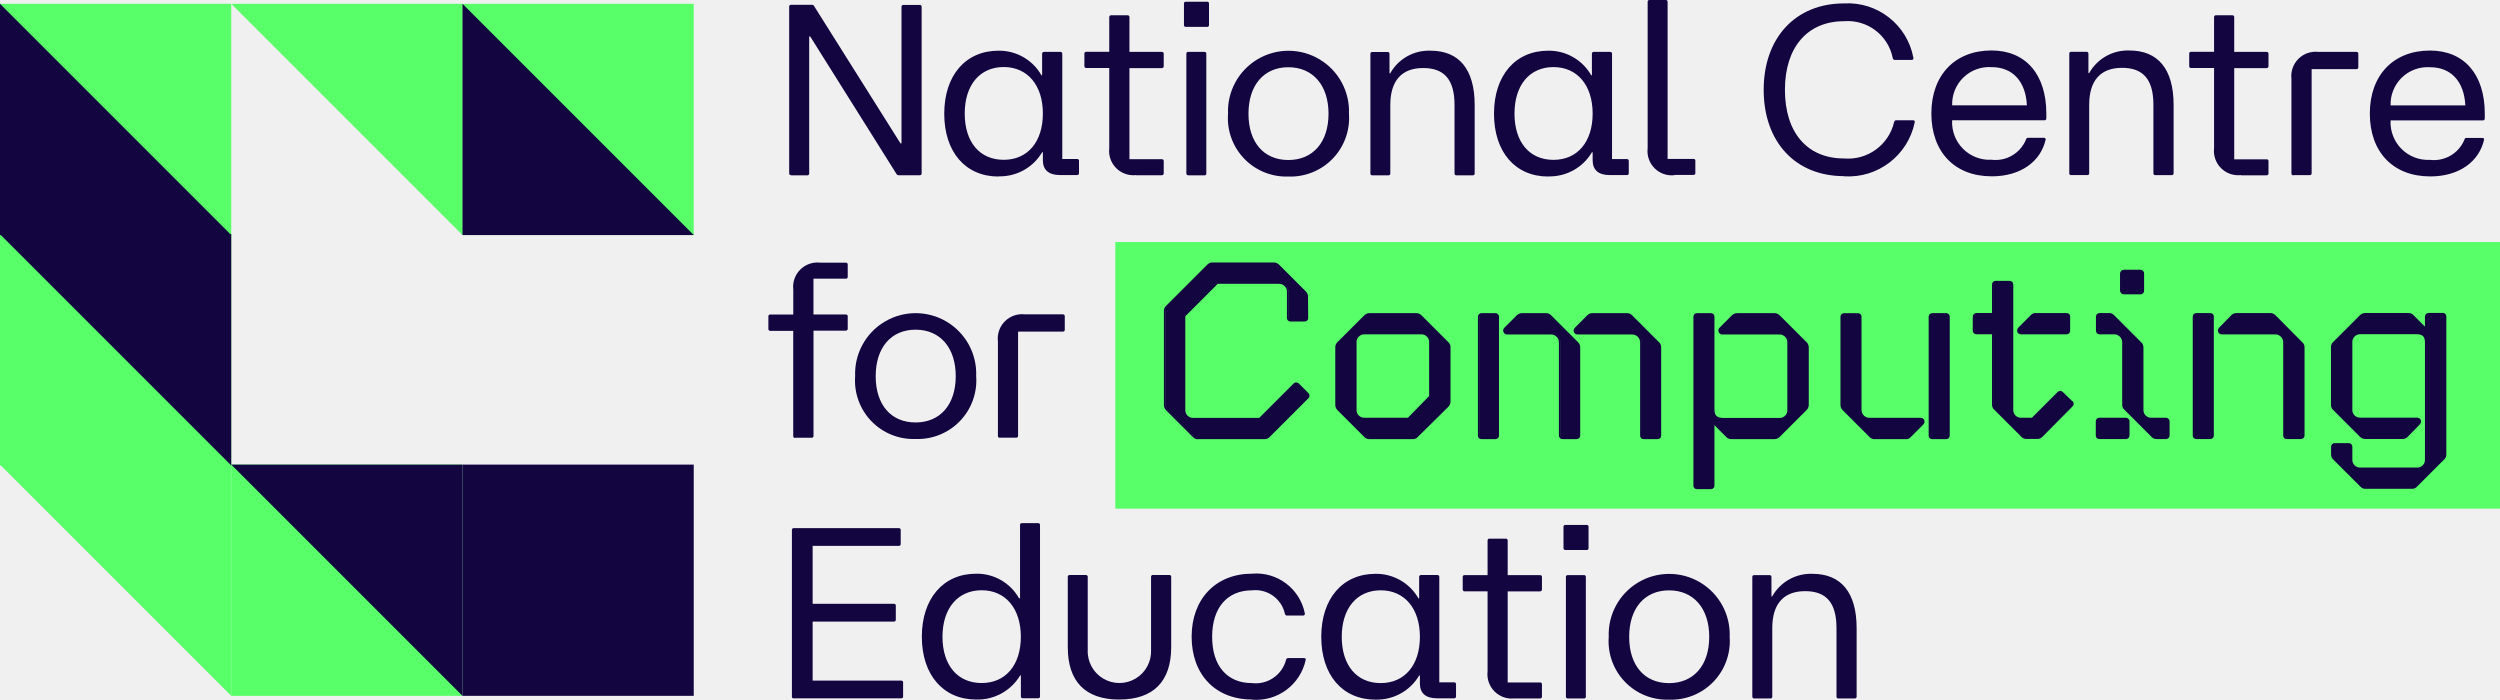
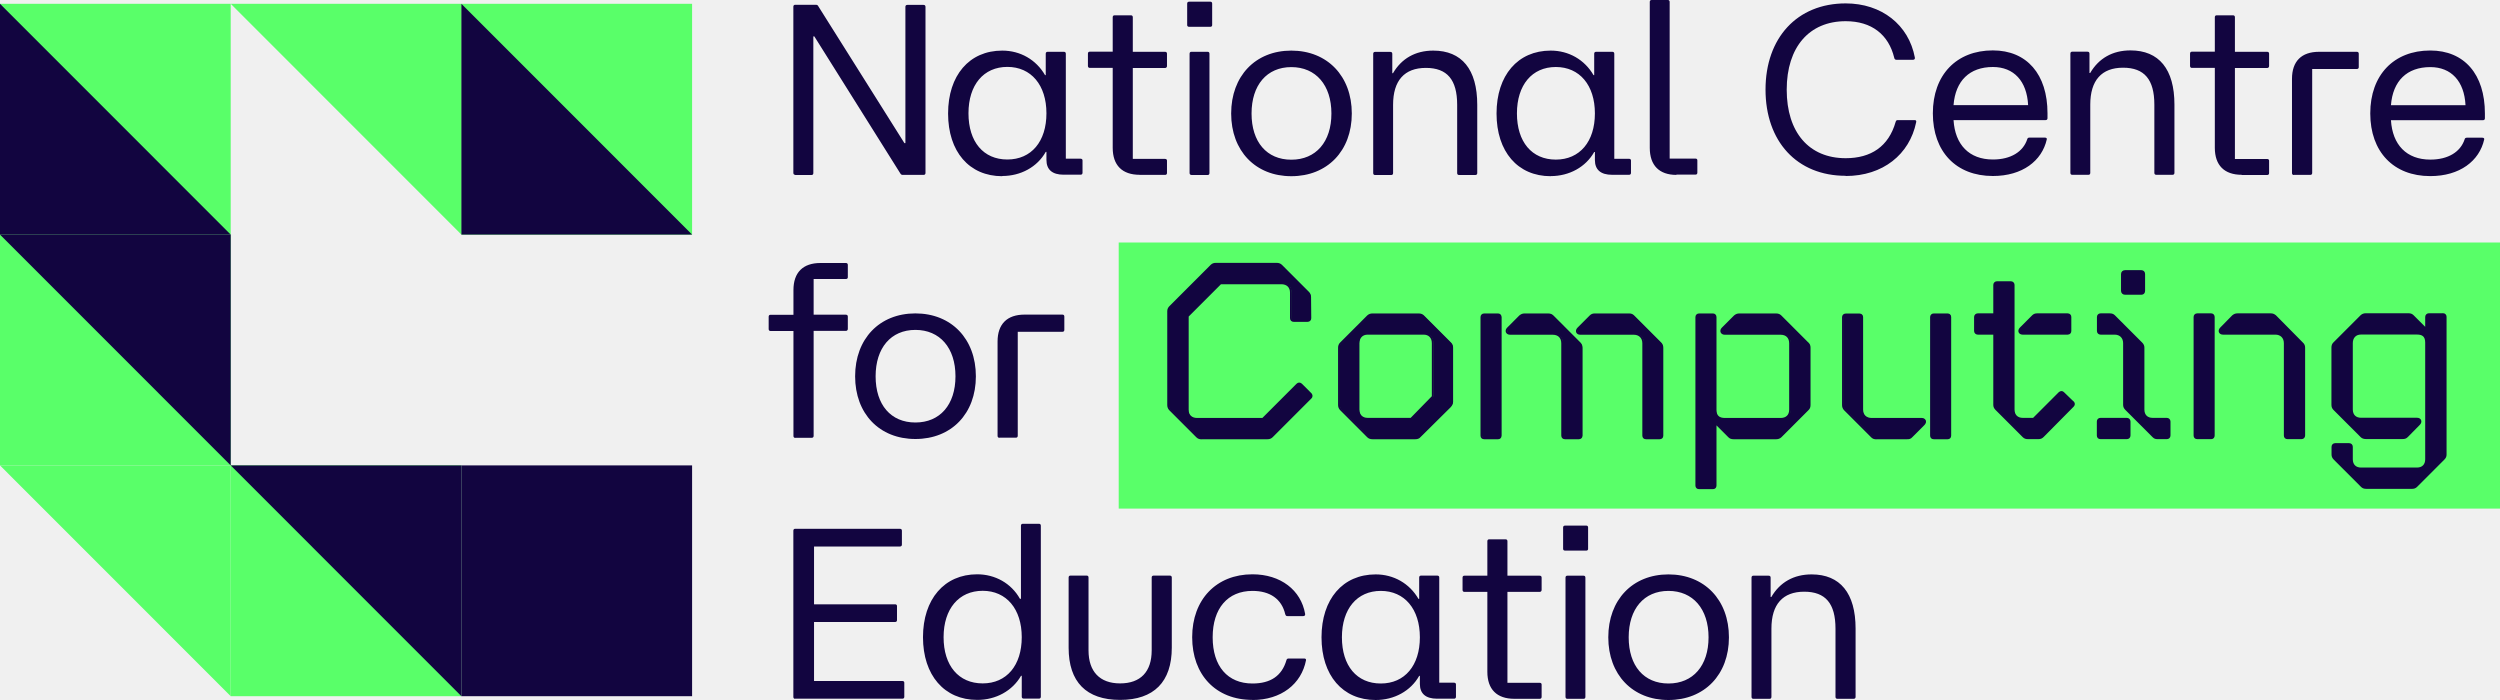
- <svg xmlns="http://www.w3.org/2000/svg" id="ARTWORK" width="203.669" height="57" viewBox="0 0 203.669 57">
-   <g id="Group_19" data-name="Group 19">
-     <rect id="Rectangle_14" data-name="Rectangle 14" width="112.807" height="21.721" transform="translate(90.862 19.717)" fill="#59ff69" />
-     <path id="Path_151" data-name="Path 151" d="M95.756,40.56h1.331a.142.142,0,0,0,.155-.155V31.916h3.649a.142.142,0,0,0,.155-.155V30.667a.142.142,0,0,0-.155-.155H97.8a1.982,1.982,0,0,0-2.2,2.2v7.7a.142.142,0,0,0,.155.155m-10.113-5.02c0-2.318,1.249-3.787,3.249-3.787s3.273,1.469,3.273,3.787-1.265,3.771-3.273,3.771-3.249-1.445-3.249-3.771m3.249,5.118a4.775,4.775,0,0,0,4.938-5.118,4.934,4.934,0,1,0-9.86,0,4.762,4.762,0,0,0,4.922,5.118m-9.8-.1h1.33a.142.142,0,0,0,.155-.155V31.842H83.21a.155.155,0,0,0,.155-.155V30.675a.142.142,0,0,0-.155-.155H80.573V27.606H83.21a.138.138,0,0,0,.155-.139V26.455a.142.142,0,0,0-.155-.155H81.128a1.982,1.982,0,0,0-2.2,2.2v2.024H77.039a.138.138,0,0,0-.139.155V31.7a.147.147,0,0,0,.139.155h1.886v8.571a.142.142,0,0,0,.155.155" transform="translate(-14.302 -4.902)" fill="#120540" />
-     <path id="Path_152" data-name="Path 152" d="M209.833,8.587a3.017,3.017,0,0,1,3.216-3.11c1.706,0,2.775,1.151,2.873,3.11Zm3.216,5.787c2.4,0,4.008-1.233,4.4-3,.016-.082-.041-.139-.155-.139h-1.265a.163.163,0,0,0-.18.139,2.68,2.68,0,0,1-2.8,1.649,3.054,3.054,0,0,1-3.216-3.216h7.518a.142.142,0,0,0,.155-.155v-.4c0-3.192-1.681-5.134-4.465-5.134-2.971,0-4.9,2-4.9,5.134s1.9,5.118,4.9,5.118m-11.126-.1h1.33a.142.142,0,0,0,.155-.155V5.632h3.649a.142.142,0,0,0,.155-.155V4.383a.142.142,0,0,0-.155-.155h-3.094a1.982,1.982,0,0,0-2.2,2.2v7.7a.142.142,0,0,0,.155.155m-4.261,0h2.081a.142.142,0,0,0,.155-.155V13.117a.138.138,0,0,0-.155-.139h-2.637V5.551h2.637a.155.155,0,0,0,.155-.155V4.383a.142.142,0,0,0-.155-.155h-2.637V1.4a.142.142,0,0,0-.155-.155h-1.331a.142.142,0,0,0-.155.155V4.22h-1.886a.138.138,0,0,0-.139.155V5.387a.147.147,0,0,0,.139.155h1.886v6.522a1.982,1.982,0,0,0,2.2,2.2m-13.86,0h1.347a.138.138,0,0,0,.139-.155V8.538c0-1.984.931-3.012,2.677-3.012s2.555.971,2.555,3.012v5.575a.142.142,0,0,0,.155.155H192a.142.142,0,0,0,.155-.155V8.538c0-2.9-1.265-4.424-3.592-4.424a3.607,3.607,0,0,0-3.29,1.845h-.057V4.375a.142.142,0,0,0-.155-.155h-1.265a.138.138,0,0,0-.139.155v9.738a.138.138,0,0,0,.139.155m-9.681-5.689a3.017,3.017,0,0,1,3.216-3.11c1.706,0,2.775,1.151,2.873,3.11Zm3.216,5.787c2.4,0,4.008-1.233,4.4-3,.016-.082-.041-.139-.155-.139h-1.265a.163.163,0,0,0-.18.139,2.68,2.68,0,0,1-2.8,1.649A3.054,3.054,0,0,1,174.113,9.8h7.518a.142.142,0,0,0,.155-.155v-.4c0-3.192-1.69-5.134-4.465-5.134-2.971,0-4.9,2-4.9,5.134s1.9,5.118,4.9,5.118m-12.015,0a5.516,5.516,0,0,0,5.755-4.383c.041-.139-.041-.18-.122-.18h-1.371c-.122,0-.139.041-.18.139a3.854,3.854,0,0,1-4.081,2.971c-3,0-4.816-2.106-4.816-5.591s1.845-5.591,4.816-5.591a3.738,3.738,0,0,1,3.967,3,.171.171,0,0,0,.18.155H170.8a.141.141,0,0,0,.155-.18A5.43,5.43,0,0,0,165.306.278c-3.967,0-6.546,2.816-6.546,7.036s2.555,7.036,6.546,7.036m-13.819-.1h1.567a.138.138,0,0,0,.139-.155V13.085a.133.133,0,0,0-.139-.139h-2.122V.155A.138.138,0,0,0,150.793,0h-1.347a.138.138,0,0,0-.139.155V12.072a1.974,1.974,0,0,0,2.179,2.2m-13.027-5.02c0-2.318,1.233-3.787,3.175-3.787s3.192,1.486,3.192,3.787-1.233,3.771-3.192,3.771-3.175-1.445-3.175-3.771m2.759,5.118a4,4,0,0,0,3.551-1.967h.057v.653c0,.792.473,1.208,1.4,1.208h1.388a.142.142,0,0,0,.155-.155V13.1a.138.138,0,0,0-.155-.139h-1.208V4.383a.142.142,0,0,0-.155-.155h-1.331a.142.142,0,0,0-.155.155V6.13h-.057a3.966,3.966,0,0,0-3.494-2c-2.694,0-4.424,2.024-4.424,5.134s1.722,5.118,4.424,5.118m-14.358-.1h1.347a.138.138,0,0,0,.139-.155V8.554c0-1.984.931-3.012,2.677-3.012s2.555.971,2.555,3.012v5.575a.142.142,0,0,0,.155.155h1.331a.142.142,0,0,0,.155-.155V8.554c0-2.9-1.265-4.424-3.592-4.424a3.607,3.607,0,0,0-3.29,1.845h-.057V4.391a.142.142,0,0,0-.155-.155H126.86a.138.138,0,0,0-.139.155v9.738a.138.138,0,0,0,.139.155m-10.073-5.02c0-2.318,1.249-3.787,3.249-3.787s3.273,1.469,3.273,3.787-1.265,3.771-3.273,3.771-3.249-1.445-3.249-3.771m3.249,5.118a4.775,4.775,0,0,0,4.938-5.118,4.93,4.93,0,1,0-9.852,0,4.761,4.761,0,0,0,4.914,5.118M111.531,2.049a.138.138,0,0,0,.155.139h1.747a.133.133,0,0,0,.139-.139V.294a.138.138,0,0,0-.139-.155h-1.747a.142.142,0,0,0-.155.155V2.041Zm.335,12.236h1.347a.138.138,0,0,0,.139-.155V4.383a.138.138,0,0,0-.139-.155h-1.347a.138.138,0,0,0-.139.155v9.738a.138.138,0,0,0,.139.155m-4.22,0h2.081a.142.142,0,0,0,.155-.155V13.109a.138.138,0,0,0-.155-.139H107.09V5.551h2.637a.155.155,0,0,0,.155-.155V4.383a.142.142,0,0,0-.155-.155H107.09V1.4a.142.142,0,0,0-.155-.155H105.6a.142.142,0,0,0-.155.155V4.22h-1.886a.138.138,0,0,0-.139.155V5.387a.147.147,0,0,0,.139.155h1.886v6.522a1.982,1.982,0,0,0,2.2,2.2M93.671,9.248c0-2.318,1.233-3.787,3.175-3.787s3.192,1.486,3.192,3.787-1.233,3.771-3.192,3.771-3.175-1.445-3.175-3.771m2.759,5.118A4,4,0,0,0,99.981,12.4h.057v.653c0,.792.473,1.208,1.4,1.208h1.388a.142.142,0,0,0,.155-.155V13.093a.138.138,0,0,0-.155-.139h-1.208V4.383a.142.142,0,0,0-.155-.155h-1.331a.142.142,0,0,0-.155.155V6.13h-.057a3.966,3.966,0,0,0-3.494-2c-2.694,0-4.424,2.024-4.424,5.134s1.722,5.118,4.424,5.118m-16.913-.1h1.347A.138.138,0,0,0,81,14.129V2.971h.082L88.1,14.154a.209.209,0,0,0,.2.122h1.706a.142.142,0,0,0,.155-.155V.555A.142.142,0,0,0,90.006.4H88.675a.142.142,0,0,0-.155.155V11.681h-.082L81.411.514a.189.189,0,0,0-.18-.122H79.509a.138.138,0,0,0-.139.155V14.113a.138.138,0,0,0,.139.155" transform="translate(-15.077 0)" fill="#120540" />
-     <path id="Path_153" data-name="Path 153" d="M157.755,66.665H159.1a.138.138,0,0,0,.139-.155V60.934c0-1.984.931-3.012,2.677-3.012s2.555.971,2.555,3.012v5.575a.142.142,0,0,0,.155.155h1.33a.142.142,0,0,0,.155-.155V60.934c0-2.9-1.265-4.424-3.592-4.424a3.607,3.607,0,0,0-3.29,1.845h-.057V56.771a.142.142,0,0,0-.155-.155h-1.265a.138.138,0,0,0-.139.155v9.738a.138.138,0,0,0,.139.155m-10.171-5.02c0-2.318,1.249-3.787,3.249-3.787s3.273,1.469,3.273,3.787-1.265,3.771-3.273,3.771-3.249-1.445-3.249-3.771m3.249,5.118a4.775,4.775,0,0,0,4.938-5.118,4.93,4.93,0,1,0-9.852,0,4.761,4.761,0,0,0,4.914,5.118m-8.6-12.334a.138.138,0,0,0,.155.139h1.747a.133.133,0,0,0,.139-.139V52.682a.138.138,0,0,0-.139-.155h-1.747a.142.142,0,0,0-.155.155Zm.335,12.236h1.347a.138.138,0,0,0,.139-.155V56.771a.138.138,0,0,0-.139-.155h-1.347a.138.138,0,0,0-.139.155v9.738a.138.138,0,0,0,.139.155m-4.326,0h2.081a.142.142,0,0,0,.155-.155V65.5a.138.138,0,0,0-.155-.139h-2.637v-7.42h2.637a.155.155,0,0,0,.155-.155V56.771a.142.142,0,0,0-.155-.155h-2.637V53.8a.142.142,0,0,0-.155-.155H136.2a.142.142,0,0,0-.155.155v2.816h-1.886a.138.138,0,0,0-.139.155v1.012a.147.147,0,0,0,.139.155h1.886v6.522a1.982,1.982,0,0,0,2.2,2.2m-14.08-5.02c0-2.318,1.233-3.787,3.175-3.787s3.192,1.486,3.192,3.787-1.233,3.771-3.192,3.771-3.175-1.445-3.175-3.771m2.759,5.118a4,4,0,0,0,3.551-1.967h.057v.653c0,.792.473,1.208,1.4,1.208h1.388a.142.142,0,0,0,.155-.155V65.489a.138.138,0,0,0-.155-.139h-1.208V56.763a.142.142,0,0,0-.155-.155h-1.331a.142.142,0,0,0-.155.155V58.51h-.057a3.966,3.966,0,0,0-3.494-2c-2.694,0-4.424,2.024-4.424,5.134s1.722,5.118,4.424,5.118m-10.073,0a4.123,4.123,0,0,0,4.383-3.249c.016-.1-.057-.139-.155-.139h-1.265a.163.163,0,0,0-.18.139,2.556,2.556,0,0,1-2.775,1.9c-2.024,0-3.249-1.4-3.249-3.771s1.233-3.787,3.249-3.787a2.457,2.457,0,0,1,2.677,1.9c.041.122.082.155.18.155h1.29a.141.141,0,0,0,.155-.18,4.033,4.033,0,0,0-4.3-3.232c-2.955,0-4.922,2.065-4.922,5.134s1.926,5.118,4.922,5.118m-10.807,0c2.759,0,4.22-1.469,4.22-4.261v-5.73a.142.142,0,0,0-.155-.155h-1.33a.142.142,0,0,0-.155.155v5.951a2.582,2.582,0,1,1-5.159,0V56.763a.138.138,0,0,0-.139-.155h-1.347a.138.138,0,0,0-.139.155v5.73c0,2.8,1.445,4.261,4.2,4.261M91.638,61.636c0-2.318,1.249-3.787,3.192-3.787s3.192,1.486,3.192,3.787-1.233,3.771-3.192,3.771-3.192-1.445-3.192-3.771M94.4,66.754a4.048,4.048,0,0,0,3.567-1.967h.057v1.706a.142.142,0,0,0,.155.155h1.265a.138.138,0,0,0,.139-.155V52.535a.138.138,0,0,0-.139-.155H98.095a.138.138,0,0,0-.139.155V58.5h-.082a3.938,3.938,0,0,0-3.494-2c-2.677,0-4.424,2.024-4.424,5.134s1.747,5.118,4.424,5.118m-14.872-.1h8.767a.142.142,0,0,0,.155-.155V65.35a.138.138,0,0,0-.155-.139H81.06V60.4h6.62a.142.142,0,0,0,.155-.155V59.09a.138.138,0,0,0-.155-.139H81.06V54.233h7.02a.142.142,0,0,0,.155-.155V52.943a.142.142,0,0,0-.155-.155H79.509a.138.138,0,0,0-.139.155V66.509a.138.138,0,0,0,.139.155" transform="translate(-14.856 -9.762)" fill="#120540" />
-     <path id="Path_154" data-name="Path 154" d="M220.968,30.492h-1.143a.219.219,0,0,0-.22.22v1l-1.077-1.077a.469.469,0,0,0-.367-.139h-3.485a.517.517,0,0,0-.367.139l-2.22,2.22a.469.469,0,0,0-.139.367v4.661a.48.48,0,0,0,.139.367l2.22,2.22a.492.492,0,0,0,.367.139h3.012a.449.449,0,0,0,.367-.139l.979-1c.2-.2.1-.449-.163-.449h-4.579a.7.7,0,0,1-.751-.751v-5.42a.714.714,0,0,1,.751-.775h4.563c.49,0,.751.2.751.735v9.526a.7.7,0,0,1-.751.751h-4.563a.7.7,0,0,1-.751-.751v-1.02a.21.21,0,0,0-.22-.22h-1.143a.21.21,0,0,0-.22.22v.629a.475.475,0,0,0,.163.367l2.22,2.22a.469.469,0,0,0,.367.139h3.763a.45.45,0,0,0,.343-.139l2.22-2.22a.464.464,0,0,0,.163-.367V30.7a.21.21,0,0,0-.22-.22M208.292,40.606h1.143a.21.21,0,0,0,.22-.22V33.218a.453.453,0,0,0-.163-.367l-2.2-2.22a.531.531,0,0,0-.367-.139H204.2a.545.545,0,0,0-.367.139l-.98,1c-.2.2-.1.449.163.449H207.3a.728.728,0,0,1,.775.775v7.534a.2.2,0,0,0,.22.22m-7.371,0h1.143a.2.2,0,0,0,.2-.22V30.713a.206.206,0,0,0-.2-.22h-1.143a.21.21,0,0,0-.22.22v9.673a.2.2,0,0,0,.22.22m-7.9,0h2.155a.21.21,0,0,0,.22-.22V39.242a.219.219,0,0,0-.22-.22H193.02a.21.21,0,0,0-.22.22v1.143a.2.2,0,0,0,.22.22m4.645,0h.775a.21.21,0,0,0,.22-.22V39.242a.219.219,0,0,0-.22-.22h-1.159a.7.7,0,0,1-.751-.751V33.218a.475.475,0,0,0-.163-.367l-2.22-2.22a.469.469,0,0,0-.367-.139h-.751a.21.21,0,0,0-.22.22v1.143a.21.21,0,0,0,.22.22h1.143a.728.728,0,0,1,.775.775v5.028a.475.475,0,0,0,.163.367l2.22,2.22a.416.416,0,0,0,.343.139m-2.645-13.64a.236.236,0,0,0-.245.245v1.363a.236.236,0,0,0,.245.245h1.347a.217.217,0,0,0,.22-.245V27.211a.221.221,0,0,0-.22-.245Zm-8.367,5.11h3.689a.21.21,0,0,0,.22-.22V30.713a.21.21,0,0,0-.22-.22h-2.506a.45.45,0,0,0-.343.139l-1,1c-.2.2-.1.449.163.449m4.114,5.583-.775-.751a.218.218,0,0,0-.326,0l-2.114,2.114h-.873a.7.7,0,0,1-.751-.751V28.092a.219.219,0,0,0-.22-.22H184.58a.219.219,0,0,0-.22.22v2.4h-1.347a.219.219,0,0,0-.22.22v1.143a.219.219,0,0,0,.22.22h1.347v5.8a.475.475,0,0,0,.163.367l2.22,2.22a.469.469,0,0,0,.367.139h.857a.474.474,0,0,0,.384-.163l2.441-2.465a.218.218,0,0,0,0-.327m-11.362,2.955h1.143a.2.2,0,0,0,.2-.22V30.713a.206.206,0,0,0-.2-.22h-1.143a.21.21,0,0,0-.22.22v9.673a.2.2,0,0,0,.22.22m-4.685,0h2.506a.407.407,0,0,0,.367-.139l1-1c.2-.2.1-.449-.163-.449H174.36a.714.714,0,0,1-.775-.751v-7.55a.206.206,0,0,0-.2-.22h-1.143a.21.21,0,0,0-.22.22v7.167a.517.517,0,0,0,.139.367l2.22,2.22a.468.468,0,0,0,.367.139m-5.6-7.754-2.22-2.22a.492.492,0,0,0-.367-.139h-3.012a.545.545,0,0,0-.367.139l-1,1a.249.249,0,0,0,.18.449h4.563a.716.716,0,0,1,.775.775v5.42a.7.7,0,0,1-.775.751h-4.538c-.49,0-.775-.2-.775-.735V30.721a.206.206,0,0,0-.2-.22h-1.143a.21.21,0,0,0-.22.22V44.466a.2.2,0,0,0,.22.22h1.143a.2.2,0,0,0,.2-.22V39.373l1.1,1.1a.468.468,0,0,0,.367.139h3.485a.517.517,0,0,0,.367-.139l2.22-2.22a.469.469,0,0,0,.139-.367V33.227a.48.48,0,0,0-.139-.367m-13.215,7.754h1.118a.2.2,0,0,0,.22-.22V33.227a.517.517,0,0,0-.139-.367l-2.22-2.22a.45.45,0,0,0-.343-.139h-2.832a.45.45,0,0,0-.343.139l-1,1c-.2.2-.1.449.163.449h4.375a.728.728,0,0,1,.775.775v7.534a.2.2,0,0,0,.22.22m-6.62,0h1.143a.21.21,0,0,0,.22-.22V33.227a.517.517,0,0,0-.139-.367l-2.22-2.22a.492.492,0,0,0-.367-.139H146.02a.545.545,0,0,0-.367.139l-1,1a.249.249,0,0,0,.18.449h3.485a.716.716,0,0,1,.775.775v7.534a.21.21,0,0,0,.22.22m-6.6,0h1.143a.2.2,0,0,0,.2-.22V30.721a.206.206,0,0,0-.2-.22h-1.143a.21.21,0,0,0-.22.22v9.673a.2.2,0,0,0,.22.22m-9.509-1.592a.7.7,0,0,1-.751-.751v-5.42a.714.714,0,0,1,.751-.775h4.563a.71.71,0,0,1,.751.775V37.21l-1.771,1.812h-3.543Zm.384,1.592h3.5a.445.445,0,0,0,.384-.163l2.465-2.441a.566.566,0,0,0,.163-.384v-4.4a.48.48,0,0,0-.139-.367l-2.22-2.22a.492.492,0,0,0-.367-.139H133.6a.517.517,0,0,0-.367.139l-2.22,2.22a.492.492,0,0,0-.139.367v4.661a.518.518,0,0,0,.139.367l2.22,2.22a.492.492,0,0,0,.367.139m-13.95,0h5.379a.48.48,0,0,0,.367-.139l3.175-3.175a.217.217,0,0,0,0-.3l-.792-.792a.218.218,0,0,0-.327.016l-2.808,2.808h-5.355a.7.7,0,0,1-.775-.751V30.647l2.685-2.685h4.971a.714.714,0,0,1,.775.751v2.1a.21.21,0,0,0,.22.22h1.143a.21.21,0,0,0,.22-.22l-.016-1.714a.517.517,0,0,0-.139-.367l-2.22-2.22a.492.492,0,0,0-.367-.139h-4.971a.48.48,0,0,0-.367.139l-3.363,3.363a.485.485,0,0,0-.163.367V37.9a.517.517,0,0,0,.139.367l2.22,2.22a.492.492,0,0,0,.367.139" transform="translate(-21.976 -4.922)" fill="#120540" />
-     <path id="Path_155" data-name="Path 155" d="M220.959,30.494h-1.143a.219.219,0,0,0-.22.22v1l-1.077-1.077a.469.469,0,0,0-.367-.139h-3.485a.517.517,0,0,0-.367.139l-2.22,2.22a.469.469,0,0,0-.139.367v4.661a.48.48,0,0,0,.139.367l2.22,2.22a.492.492,0,0,0,.367.139h3.012a.449.449,0,0,0,.367-.139l.979-1c.2-.2.1-.449-.163-.449h-4.579a.7.7,0,0,1-.751-.751v-5.42a.714.714,0,0,1,.751-.775h4.563c.49,0,.751.2.751.735v9.526a.7.7,0,0,1-.751.751h-4.563a.7.7,0,0,1-.751-.751v-1.02a.21.21,0,0,0-.22-.22h-1.143a.21.21,0,0,0-.22.22v.629a.475.475,0,0,0,.163.367l2.22,2.22a.469.469,0,0,0,.367.139h3.763a.45.45,0,0,0,.343-.139l2.22-2.22a.464.464,0,0,0,.163-.367V30.706a.21.21,0,0,0-.22-.22ZM208.275,40.616h1.143a.21.21,0,0,0,.22-.22V33.228a.453.453,0,0,0-.163-.367l-2.2-2.22a.531.531,0,0,0-.367-.139h-2.726a.545.545,0,0,0-.367.139l-.98,1c-.2.2-.1.449.163.449h4.277a.728.728,0,0,1,.775.775V40.4a.2.2,0,0,0,.22.22Zm-7.371,0h1.143a.2.2,0,0,0,.2-.22V30.722a.206.206,0,0,0-.2-.22H200.9a.21.21,0,0,0-.22.22V40.4A.2.2,0,0,0,200.9,40.616Zm-7.9,0h2.155a.21.21,0,0,0,.22-.22V39.252a.219.219,0,0,0-.22-.22H193a.21.21,0,0,0-.22.22V40.4A.2.2,0,0,0,193,40.616Zm4.645,0h.775a.21.21,0,0,0,.22-.22V39.252a.219.219,0,0,0-.22-.22h-1.159a.7.7,0,0,1-.751-.751V33.228a.475.475,0,0,0-.163-.367l-2.22-2.22a.468.468,0,0,0-.367-.139h-.751a.21.21,0,0,0-.22.22v1.143a.21.21,0,0,0,.22.22h1.143a.728.728,0,0,1,.775.775v5.028a.475.475,0,0,0,.163.367l2.22,2.22a.416.416,0,0,0,.343.139ZM195,26.976a.236.236,0,0,0-.245.245v1.363a.236.236,0,0,0,.245.245h1.347a.217.217,0,0,0,.22-.245V27.221a.221.221,0,0,0-.22-.245Zm-8.367,5.11h3.689a.21.21,0,0,0,.22-.22V30.722a.21.21,0,0,0-.22-.22h-2.506a.45.45,0,0,0-.343.139l-1,1c-.2.2-.1.449.163.449Zm4.114,5.583-.775-.751a.218.218,0,0,0-.326,0l-2.114,2.114h-.873a.7.7,0,0,1-.751-.751V28.1a.219.219,0,0,0-.22-.22h-1.143a.219.219,0,0,0-.22.22v2.4h-1.347a.219.219,0,0,0-.22.22v1.143a.219.219,0,0,0,.22.22h1.347v5.8a.475.475,0,0,0,.163.367l2.22,2.22a.468.468,0,0,0,.367.139h.857a.474.474,0,0,0,.384-.163l2.441-2.465a.218.218,0,0,0,0-.326Zm-11.362,2.955h1.143a.2.2,0,0,0,.2-.22V30.731a.206.206,0,0,0-.2-.22h-1.143a.21.21,0,0,0-.22.22V40.4A.2.2,0,0,0,179.387,40.624Zm-4.685,0h2.506a.407.407,0,0,0,.367-.139l1-1c.2-.2.1-.449-.163-.449h-4.089a.714.714,0,0,1-.775-.751v-7.55a.206.206,0,0,0-.2-.22H172.2a.21.21,0,0,0-.22.22v7.167a.517.517,0,0,0,.139.367l2.22,2.22a.468.468,0,0,0,.367.139Zm-5.6-7.754-2.22-2.22a.492.492,0,0,0-.367-.139H163.5a.545.545,0,0,0-.367.139l-1,1a.249.249,0,0,0,.18.449h4.563a.716.716,0,0,1,.775.775v5.42a.7.7,0,0,1-.775.751h-4.538c-.49,0-.775-.2-.775-.735V30.731a.206.206,0,0,0-.2-.22h-1.143a.21.21,0,0,0-.22.22V44.476a.2.2,0,0,0,.22.22h1.143a.2.2,0,0,0,.2-.22V39.383l1.1,1.1a.469.469,0,0,0,.367.139h3.485a.517.517,0,0,0,.367-.139l2.22-2.22a.469.469,0,0,0,.139-.367V33.237a.48.48,0,0,0-.139-.367Zm-13.215,7.754h1.118a.2.2,0,0,0,.22-.22V33.237a.517.517,0,0,0-.139-.367l-2.22-2.22a.45.45,0,0,0-.343-.139h-2.832a.45.45,0,0,0-.343.139l-1,1c-.2.2-.1.449.163.449h4.375a.728.728,0,0,1,.775.775V40.4A.2.2,0,0,0,155.887,40.624Zm-6.62,0h1.143a.21.21,0,0,0,.22-.22V33.237a.517.517,0,0,0-.139-.367l-2.22-2.22a.492.492,0,0,0-.367-.139H145.97a.545.545,0,0,0-.367.139l-1,1a.249.249,0,0,0,.18.449h3.485a.716.716,0,0,1,.775.775V40.4A.21.21,0,0,0,149.267,40.624Zm-6.6,0h1.143a.2.2,0,0,0,.2-.22V30.731a.206.206,0,0,0-.2-.22h-1.143a.21.21,0,0,0-.22.22V40.4A.2.2,0,0,0,142.672,40.624Zm-9.509-1.592a.7.7,0,0,1-.751-.751v-5.42a.714.714,0,0,1,.751-.775h4.563a.71.71,0,0,1,.751.775V37.22l-1.771,1.812h-3.543Zm.384,1.592h3.5a.445.445,0,0,0,.384-.163L139.9,38.02a.566.566,0,0,0,.163-.384v-4.4a.48.48,0,0,0-.139-.367l-2.22-2.22a.492.492,0,0,0-.367-.139h-3.787a.517.517,0,0,0-.367.139l-2.22,2.22a.492.492,0,0,0-.139.367V37.9a.517.517,0,0,0,.139.367l2.22,2.22a.492.492,0,0,0,.367.139Zm-13.95,0h5.379a.48.48,0,0,0,.367-.139l3.175-3.175a.217.217,0,0,0,0-.3l-.792-.792a.218.218,0,0,0-.326.016l-2.808,2.808h-5.355a.7.7,0,0,1-.775-.751V30.657l2.685-2.685h4.971a.714.714,0,0,1,.775.751v2.1a.21.21,0,0,0,.22.22h1.143a.21.21,0,0,0,.22-.22l-.016-1.714a.517.517,0,0,0-.139-.367l-2.22-2.22a.492.492,0,0,0-.367-.139h-4.971a.48.48,0,0,0-.367.139l-3.363,3.363a.485.485,0,0,0-.163.367v7.656a.517.517,0,0,0,.139.367l2.22,2.22a.492.492,0,0,0,.367.139Z" transform="translate(-21.967 -4.924)" fill="none" stroke="#120540" stroke-miterlimit="1.34" stroke-width="0.15" />
-     <g id="Group_18" data-name="Group 18" transform="translate(0 0.31)">
-       <rect id="Rectangle_15" data-name="Rectangle 15" width="18.839" height="18.839" transform="translate(37.678)" fill="#59ff69" />
-       <path id="Path_156" data-name="Path 156" d="M23.08.38,41.919,19.219V.38Z" transform="translate(-4.241 -0.38)" fill="#59ff69" />
-       <rect id="Rectangle_16" data-name="Rectangle 16" width="18.839" height="18.839" transform="translate(18.839 37.54)" fill="#59ff69" />
-       <rect id="Rectangle_17" data-name="Rectangle 17" width="18.839" height="18.839" fill="#59ff69" />
-       <path id="Path_157" data-name="Path 157" d="M0,46.54,18.839,65.379V46.54Z" transform="translate(0 -9)" fill="#59ff69" />
-       <rect id="Rectangle_18" data-name="Rectangle 18" width="18.839" height="18.839" transform="translate(0 18.77)" fill="#59ff69" />
-       <rect id="Rectangle_19" data-name="Rectangle 19" width="18.839" height="18.839" transform="translate(37.678 37.54)" fill="#120540" />
-       <path id="Path_158" data-name="Path 158" d="M46.16.38V19.219H65Z" transform="translate(-8.482 -0.38)" fill="#120540" />
-       <path id="Path_159" data-name="Path 159" d="M0,.38V19.219H18.839Z" transform="translate(0 -0.38)" fill="#120540" />
-       <path id="Path_160" data-name="Path 160" d="M0,23.46H0L18.839,42.3V23.46Z" transform="translate(0 -4.69)" fill="#120540" />
-       <path id="Path_161" data-name="Path 161" d="M23.08,46.54,41.919,65.379V46.54Z" transform="translate(-4.241 -9)" fill="#120540" />
-     </g>
+ <svg xmlns="http://www.w3.org/2000/svg" width="200" height="56" viewBox="0 0 200 56" fill="none">
+   <g clip-path="url(#clip0_17_988)">
+     <path d="M200.008 19.4H89.497V40.688H200.008V19.4Z" fill="#59FF69" />
+     <path d="M79.965 35.016H81.268C81.364 35.016 81.42 34.96 81.42 34.864V26.544H84.995C85.091 26.544 85.147 26.488 85.147 26.392V25.32C85.147 25.224 85.091 25.168 84.995 25.168H81.964C80.564 25.168 79.805 25.928 79.805 27.328V34.872C79.805 34.968 79.861 35.024 79.957 35.024M70.049 30.104C70.049 27.832 71.273 26.392 73.232 26.392C75.191 26.392 76.438 27.832 76.438 30.104C76.438 32.376 75.199 33.8 73.232 33.8C71.265 33.8 70.049 32.384 70.049 30.104ZM73.232 35.12C76.111 35.12 78.07 33.096 78.07 30.104C78.07 27.112 76.111 25.072 73.232 25.072C70.353 25.072 68.41 27.112 68.41 30.104C68.41 33.096 70.353 35.12 73.232 35.12ZM63.636 35.024H64.939C65.035 35.024 65.091 34.968 65.091 34.872V26.472H67.674C67.77 26.472 67.826 26.392 67.826 26.32V25.328C67.826 25.232 67.77 25.176 67.674 25.176H65.091V22.32H67.674C67.77 22.32 67.826 22.264 67.826 22.184V21.192C67.826 21.096 67.77 21.04 67.674 21.04H65.635C64.236 21.04 63.476 21.8 63.476 23.2V25.184H61.629C61.549 25.184 61.493 25.24 61.493 25.336V26.328C61.493 26.408 61.549 26.48 61.629 26.48H63.476V34.88C63.476 34.976 63.532 35.032 63.628 35.032" fill="#120540" />
+     <path d="M191.276 8.416C191.428 6.472 192.555 5.368 194.426 5.368C196.098 5.368 197.145 6.496 197.241 8.416H191.276ZM194.426 14.088C196.777 14.088 198.353 12.88 198.737 11.152C198.753 11.072 198.697 11.016 198.585 11.016H197.345C197.249 11.016 197.193 11.056 197.169 11.152C196.841 12.144 195.866 12.768 194.426 12.768C192.523 12.768 191.396 11.584 191.276 9.616H198.641C198.737 9.616 198.792 9.56 198.792 9.464V9.072C198.792 5.944 197.145 4.04 194.418 4.04C191.508 4.04 189.621 6 189.621 9.072C189.621 12.144 191.484 14.088 194.418 14.088M183.519 13.992H184.823C184.919 13.992 184.975 13.936 184.975 13.84V5.52H188.549C188.645 5.52 188.701 5.464 188.701 5.368V4.296C188.701 4.2 188.645 4.144 188.549 4.144H185.518C184.119 4.144 183.359 4.904 183.359 6.304V13.848C183.359 13.944 183.415 14 183.511 14M179.337 14H181.376C181.472 14 181.528 13.944 181.528 13.848V12.856C181.528 12.776 181.472 12.72 181.376 12.72H178.793V5.44H181.376C181.472 5.44 181.528 5.36 181.528 5.288V4.296C181.528 4.2 181.472 4.144 181.376 4.144H178.793V1.376C178.793 1.28 178.737 1.224 178.641 1.224H177.338C177.242 1.224 177.186 1.28 177.186 1.376V4.136H175.339C175.259 4.136 175.203 4.192 175.203 4.288V5.28C175.203 5.36 175.259 5.432 175.339 5.432H177.186V11.824C177.186 13.224 177.946 13.984 179.345 13.984M165.767 13.984H167.086C167.166 13.984 167.222 13.928 167.222 13.832V8.368C167.222 6.424 168.134 5.416 169.845 5.416C171.556 5.416 172.348 6.368 172.348 8.368V13.832C172.348 13.928 172.404 13.984 172.5 13.984H173.803C173.899 13.984 173.955 13.928 173.955 13.832V8.368C173.955 5.528 172.716 4.032 170.437 4.032C168.998 4.032 167.894 4.672 167.214 5.84H167.158V4.288C167.158 4.192 167.102 4.136 167.006 4.136H165.767C165.687 4.136 165.631 4.192 165.631 4.288V13.832C165.631 13.928 165.687 13.984 165.767 13.984ZM156.283 8.408C156.435 6.464 157.563 5.36 159.434 5.36C161.105 5.36 162.153 6.488 162.249 8.408H156.283ZM159.434 14.08C161.785 14.08 163.36 12.872 163.744 11.144C163.76 11.064 163.704 11.008 163.592 11.008H162.353C162.257 11.008 162.201 11.048 162.177 11.144C161.849 12.136 160.873 12.76 159.434 12.76C157.531 12.76 156.403 11.576 156.283 9.608H163.648C163.744 9.608 163.8 9.552 163.8 9.456V9.064C163.8 5.936 162.145 4.032 159.426 4.032C156.515 4.032 154.628 5.992 154.628 9.064C154.628 12.136 156.491 14.08 159.426 14.08M147.655 14.08C150.63 14.08 152.765 12.352 153.292 9.784C153.332 9.648 153.253 9.608 153.173 9.608H151.829C151.709 9.608 151.693 9.648 151.653 9.744C151.093 11.728 149.67 12.656 147.655 12.656C144.72 12.656 142.937 10.592 142.937 7.176C142.937 3.76 144.744 1.696 147.655 1.696C149.734 1.696 151.093 2.768 151.541 4.632C151.557 4.728 151.621 4.784 151.717 4.784H153.037C153.133 4.784 153.213 4.728 153.189 4.608C152.701 1.984 150.526 0.272 147.655 0.272C143.769 0.272 141.242 3.032 141.242 7.168C141.242 11.304 143.745 14.064 147.655 14.064M134.117 13.968H135.652C135.732 13.968 135.788 13.912 135.788 13.816V12.824C135.788 12.744 135.732 12.688 135.652 12.688H133.573V0.152C133.573 0.056 133.517 0 133.437 0H132.118C132.038 0 131.982 0.056 131.982 0.152V11.832C131.982 13.232 132.742 13.992 134.117 13.992M121.355 9.072C121.355 6.8 122.562 5.36 124.465 5.36C126.368 5.36 127.592 6.816 127.592 9.072C127.592 11.328 126.384 12.768 124.465 12.768C122.546 12.768 121.355 11.352 121.355 9.072ZM124.057 14.088C125.537 14.088 126.856 13.368 127.536 12.16H127.592V12.8C127.592 13.576 128.056 13.984 128.967 13.984H130.327C130.423 13.984 130.479 13.928 130.479 13.832V12.84C130.479 12.76 130.423 12.704 130.327 12.704H129.143V4.296C129.143 4.2 129.087 4.144 128.991 4.144H127.688C127.592 4.144 127.536 4.2 127.536 4.296V6.008H127.48C126.76 4.768 125.497 4.048 124.057 4.048C121.419 4.048 119.723 6.032 119.723 9.08C119.723 12.128 121.411 14.096 124.057 14.096M109.992 14H111.311C111.391 14 111.447 13.944 111.447 13.848V8.384C111.447 6.44 112.358 5.432 114.07 5.432C115.781 5.432 116.573 6.384 116.573 8.384V13.848C116.573 13.944 116.629 14 116.725 14H118.028C118.124 14 118.18 13.944 118.18 13.848V8.384C118.18 5.544 116.94 4.048 114.661 4.048C113.222 4.048 112.119 4.688 111.439 5.856H111.383V4.304C111.383 4.208 111.327 4.152 111.231 4.152H109.992C109.912 4.152 109.856 4.208 109.856 4.304V13.848C109.856 13.944 109.912 14 109.992 14ZM100.124 9.08C100.124 6.808 101.347 5.368 103.306 5.368C105.266 5.368 106.513 6.808 106.513 9.08C106.513 11.352 105.274 12.776 103.306 12.776C101.339 12.776 100.124 11.36 100.124 9.08ZM103.306 14.096C106.185 14.096 108.144 12.072 108.144 9.08C108.144 6.088 106.185 4.048 103.306 4.048C100.428 4.048 98.493 6.088 98.493 9.08C98.493 12.072 100.436 14.096 103.306 14.096ZM94.974 2.008C94.974 2.088 95.03 2.144 95.126 2.144H96.837C96.917 2.144 96.973 2.088 96.973 2.008V0.288C96.973 0.192 96.917 0.136 96.837 0.136H95.126C95.03 0.136 94.974 0.192 94.974 0.288V2V2.008ZM95.302 14H96.621C96.701 14 96.757 13.944 96.757 13.848V4.296C96.757 4.2 96.701 4.144 96.621 4.144H95.302C95.222 4.144 95.166 4.2 95.166 4.296V13.84C95.166 13.936 95.222 13.992 95.302 13.992M91.168 13.992H93.207C93.303 13.992 93.359 13.936 93.359 13.84V12.848C93.359 12.768 93.303 12.712 93.207 12.712H90.624V5.44H93.207C93.303 5.44 93.359 5.36 93.359 5.288V4.296C93.359 4.2 93.303 4.144 93.207 4.144H90.624V1.376C90.624 1.28 90.568 1.224 90.472 1.224H89.169C89.073 1.224 89.017 1.28 89.017 1.376V4.136H87.17C87.09 4.136 87.034 4.192 87.034 4.288V5.28C87.034 5.36 87.09 5.432 87.17 5.432H89.017V11.824C89.017 13.224 89.776 13.984 91.176 13.984M77.478 9.064C77.478 6.792 78.685 5.352 80.588 5.352C82.492 5.352 83.715 6.808 83.715 9.064C83.715 11.32 82.508 12.76 80.588 12.76C78.669 12.76 77.478 11.344 77.478 9.064ZM80.181 14.08C81.66 14.08 82.979 13.36 83.659 12.152H83.715V12.792C83.715 13.568 84.179 13.976 85.091 13.976H86.45C86.546 13.976 86.602 13.92 86.602 13.824V12.832C86.602 12.752 86.546 12.696 86.45 12.696H85.266V4.296C85.266 4.2 85.21 4.144 85.115 4.144H83.811C83.715 4.144 83.659 4.2 83.659 4.296V6.008H83.603C82.883 4.768 81.62 4.048 80.181 4.048C77.542 4.048 75.847 6.032 75.847 9.08C75.847 12.128 77.534 14.096 80.181 14.096M63.612 14H64.931C65.011 14 65.067 13.944 65.067 13.848V2.912H65.147L72.024 13.872C72.08 13.968 72.144 13.992 72.216 13.992H73.887C73.983 13.992 74.039 13.936 74.039 13.84V0.544C74.039 0.448 73.983 0.392 73.887 0.392H72.584C72.488 0.392 72.432 0.448 72.432 0.544V11.448H72.352L65.467 0.504C65.427 0.408 65.347 0.384 65.291 0.384H63.604C63.524 0.384 63.468 0.44 63.468 0.536V13.832C63.468 13.928 63.524 13.984 63.604 13.984" fill="#120540" />
+     <path d="M140.258 55.904H141.578C141.658 55.904 141.714 55.848 141.714 55.752V50.288C141.714 48.344 142.625 47.336 144.336 47.336C146.048 47.336 146.839 48.288 146.839 50.288V55.752C146.839 55.848 146.895 55.904 146.991 55.904H148.295C148.391 55.904 148.447 55.848 148.447 55.752V50.288C148.447 47.448 147.207 45.952 144.928 45.952C143.489 45.952 142.385 46.592 141.706 47.76H141.65V46.208C141.65 46.112 141.594 46.056 141.498 46.056H140.258C140.178 46.056 140.122 46.112 140.122 46.208V55.752C140.122 55.848 140.178 55.904 140.258 55.904ZM130.295 50.984C130.295 48.712 131.518 47.272 133.477 47.272C135.436 47.272 136.684 48.712 136.684 50.984C136.684 53.256 135.444 54.68 133.477 54.68C131.51 54.68 130.295 53.264 130.295 50.984ZM133.477 56C136.356 56 138.315 53.976 138.315 50.984C138.315 47.992 136.356 45.952 133.477 45.952C130.598 45.952 128.663 47.992 128.663 50.984C128.663 53.976 130.606 56 133.477 56ZM125.049 43.912C125.049 43.992 125.105 44.048 125.201 44.048H126.912C126.992 44.048 127.048 43.992 127.048 43.912V42.2C127.048 42.104 126.992 42.048 126.912 42.048H125.201C125.105 42.048 125.049 42.104 125.049 42.2V43.912ZM125.377 55.904H126.696C126.776 55.904 126.832 55.848 126.832 55.752V46.208C126.832 46.112 126.776 46.056 126.696 46.056H125.377C125.297 46.056 125.241 46.112 125.241 46.208V55.752C125.241 55.848 125.297 55.904 125.377 55.904ZM121.139 55.904H123.178C123.274 55.904 123.33 55.848 123.33 55.752V54.76C123.33 54.68 123.274 54.624 123.178 54.624H120.595V47.352H123.178C123.274 47.352 123.33 47.272 123.33 47.2V46.208C123.33 46.112 123.274 46.056 123.178 46.056H120.595V43.296C120.595 43.2 120.539 43.144 120.443 43.144H119.14C119.044 43.144 118.988 43.2 118.988 43.296V46.056H117.14C117.06 46.056 117.004 46.112 117.004 46.208V47.2C117.004 47.28 117.06 47.352 117.14 47.352H118.988V53.744C118.988 55.144 119.747 55.904 121.147 55.904M107.353 50.984C107.353 48.712 108.56 47.272 110.463 47.272C112.367 47.272 113.59 48.728 113.59 50.984C113.59 53.24 112.382 54.68 110.463 54.68C108.544 54.68 107.353 53.264 107.353 50.984ZM110.056 56C111.535 56 112.854 55.28 113.534 54.072H113.59V54.712C113.59 55.488 114.054 55.896 114.965 55.896H116.325C116.421 55.896 116.477 55.84 116.477 55.744V54.752C116.477 54.672 116.421 54.616 116.325 54.616H115.141V46.2C115.141 46.104 115.085 46.048 114.989 46.048H113.686C113.59 46.048 113.534 46.104 113.534 46.2V47.912H113.478C112.758 46.672 111.495 45.952 110.056 45.952C107.417 45.952 105.721 47.936 105.721 50.984C105.721 54.032 107.409 56 110.056 56ZM100.188 56C102.499 56 104.114 54.72 104.482 52.816C104.498 52.72 104.426 52.68 104.33 52.68H103.091C102.995 52.68 102.939 52.72 102.915 52.816C102.547 54.08 101.635 54.68 100.196 54.68C98.213 54.68 97.013 53.304 97.013 50.984C97.013 48.664 98.221 47.272 100.196 47.272C101.595 47.272 102.531 47.912 102.819 49.136C102.859 49.256 102.899 49.288 102.995 49.288H104.258C104.354 49.288 104.434 49.232 104.41 49.112C104.082 47.208 102.451 45.944 100.196 45.944C97.301 45.944 95.374 47.968 95.374 50.976C95.374 53.984 97.261 55.992 100.196 55.992M89.609 55.992C92.311 55.992 93.743 54.552 93.743 51.816V46.2C93.743 46.104 93.687 46.048 93.591 46.048H92.287C92.191 46.048 92.135 46.104 92.135 46.2V52.032C92.135 53.744 91.24 54.672 89.609 54.672C87.977 54.672 87.082 53.72 87.082 52.032V46.2C87.082 46.104 87.026 46.048 86.946 46.048H85.626C85.546 46.048 85.49 46.104 85.49 46.2V51.816C85.49 54.56 86.906 55.992 89.609 55.992ZM75.487 50.976C75.487 48.704 76.71 47.264 78.613 47.264C80.516 47.264 81.74 48.72 81.74 50.976C81.74 53.232 80.532 54.672 78.613 54.672C76.694 54.672 75.487 53.256 75.487 50.976ZM78.189 55.992C79.669 55.992 80.988 55.272 81.684 54.064H81.74V55.736C81.74 55.832 81.796 55.888 81.892 55.888H83.131C83.211 55.888 83.267 55.832 83.267 55.736V42.056C83.267 41.96 83.211 41.904 83.131 41.904H81.812C81.732 41.904 81.676 41.96 81.676 42.056V47.904H81.596C80.9 46.664 79.613 45.944 78.174 45.944C75.551 45.944 73.839 47.928 73.839 50.976C73.839 54.024 75.551 55.992 78.174 55.992M63.604 55.896H72.192C72.288 55.896 72.344 55.84 72.344 55.744V54.616C72.344 54.536 72.288 54.48 72.192 54.48H65.123V49.76H71.608C71.704 49.76 71.76 49.704 71.76 49.608V48.48C71.76 48.4 71.704 48.344 71.608 48.344H65.123V43.72H72C72.096 43.72 72.152 43.664 72.152 43.568V42.456C72.152 42.36 72.096 42.304 72 42.304H63.604C63.524 42.304 63.468 42.36 63.468 42.456V55.752C63.468 55.848 63.524 55.904 63.604 55.904" fill="#120540" />
+     <path d="M195.426 25.136H194.307C194.187 25.136 194.091 25.232 194.091 25.352V26.328L193.035 25.272C192.939 25.176 192.835 25.136 192.675 25.136H189.261C189.125 25.136 189.005 25.176 188.901 25.272L186.726 27.448C186.63 27.544 186.59 27.648 186.59 27.808V32.376C186.59 32.536 186.63 32.632 186.726 32.736L188.901 34.912C188.997 35.008 189.117 35.048 189.261 35.048H192.211C192.347 35.048 192.451 35.032 192.571 34.912L193.531 33.936C193.731 33.736 193.627 33.496 193.371 33.496H188.885C188.429 33.496 188.149 33.216 188.149 32.76V27.448C188.149 26.992 188.429 26.688 188.885 26.688H193.355C193.835 26.688 194.091 26.888 194.091 27.408V36.744C194.091 37.2 193.811 37.48 193.355 37.48H188.885C188.429 37.48 188.149 37.2 188.149 36.744V35.744C188.149 35.608 188.053 35.528 187.933 35.528H186.814C186.694 35.528 186.598 35.608 186.598 35.744V36.36C186.598 36.496 186.638 36.6 186.758 36.72L188.933 38.896C189.029 38.992 189.133 39.032 189.293 39.032H192.979C193.115 39.032 193.219 38.992 193.315 38.896L195.49 36.72C195.61 36.6 195.65 36.504 195.65 36.36V25.344C195.65 25.224 195.57 25.128 195.434 25.128M183.007 35.048H184.127C184.247 35.048 184.343 34.968 184.343 34.832V27.808C184.343 27.672 184.303 27.552 184.183 27.448L182.032 25.272C181.912 25.176 181.816 25.136 181.672 25.136H179.001C178.865 25.136 178.761 25.176 178.641 25.272L177.682 26.248C177.482 26.448 177.586 26.688 177.842 26.688H182.032C182.488 26.688 182.792 26.984 182.792 27.448V34.832C182.792 34.968 182.872 35.048 183.007 35.048ZM175.787 35.048H176.906C177.026 35.048 177.106 34.968 177.106 34.832V25.352C177.106 25.232 177.026 25.136 176.906 25.136H175.787C175.651 25.136 175.571 25.232 175.571 25.352V34.832C175.571 34.968 175.651 35.048 175.787 35.048ZM168.046 35.048H170.157C170.277 35.048 170.373 34.968 170.373 34.832V33.712C170.373 33.592 170.277 33.496 170.157 33.496H168.046C167.91 33.496 167.83 33.592 167.83 33.712V34.832C167.83 34.968 167.91 35.048 168.046 35.048ZM172.596 35.048H173.356C173.476 35.048 173.572 34.968 173.572 34.832V33.712C173.572 33.592 173.476 33.496 173.356 33.496H172.22C171.764 33.496 171.485 33.216 171.485 32.76V27.808C171.485 27.672 171.445 27.568 171.325 27.448L169.15 25.272C169.054 25.176 168.95 25.136 168.79 25.136H168.054C167.918 25.136 167.838 25.232 167.838 25.352V26.472C167.838 26.592 167.918 26.688 168.054 26.688H169.174C169.629 26.688 169.933 26.984 169.933 27.448V32.376C169.933 32.512 169.973 32.616 170.093 32.736L172.268 34.912C172.364 35.008 172.444 35.048 172.604 35.048M170.013 21.68C169.877 21.68 169.773 21.776 169.773 21.92V23.256C169.773 23.392 169.869 23.496 170.013 23.496H171.333C171.469 23.496 171.549 23.4 171.549 23.256V21.92C171.549 21.784 171.469 21.68 171.333 21.68H170.013ZM161.817 26.688H165.431C165.567 26.688 165.647 26.592 165.647 26.472V25.352C165.647 25.232 165.567 25.136 165.431 25.136H162.976C162.84 25.136 162.736 25.176 162.64 25.272L161.665 26.248C161.465 26.448 161.569 26.688 161.825 26.688M165.855 32.16L165.095 31.424C165.015 31.328 164.879 31.328 164.776 31.424L162.704 33.496H161.849C161.393 33.496 161.113 33.216 161.113 32.76V22.784C161.113 22.664 161.017 22.568 160.897 22.568H159.778C159.658 22.568 159.562 22.664 159.562 22.784V25.136H158.242C158.122 25.136 158.026 25.232 158.026 25.352V26.472C158.026 26.592 158.122 26.688 158.242 26.688H159.562V32.376C159.562 32.512 159.602 32.616 159.722 32.736L161.897 34.912C161.993 35.008 162.097 35.048 162.257 35.048H163.096C163.256 35.048 163.352 35.008 163.472 34.888L165.863 32.472C165.959 32.376 165.959 32.256 165.863 32.152M154.732 35.048H155.851C155.971 35.048 156.051 34.968 156.051 34.832V25.352C156.051 25.232 155.971 25.136 155.851 25.136H154.732C154.596 25.136 154.516 25.232 154.516 25.352V34.832C154.516 34.968 154.596 35.048 154.732 35.048ZM150.142 35.048H152.597C152.757 35.048 152.853 35.032 152.957 34.912L153.932 33.936C154.132 33.736 154.028 33.496 153.772 33.496H149.766C149.31 33.496 149.006 33.216 149.006 32.76V25.36C149.006 25.24 148.926 25.144 148.807 25.144H147.687C147.551 25.144 147.471 25.24 147.471 25.36V32.384C147.471 32.52 147.511 32.64 147.607 32.744L149.782 34.92C149.878 35.016 149.982 35.056 150.142 35.056M144.656 27.456L142.481 25.28C142.385 25.184 142.265 25.144 142.121 25.144H139.171C139.035 25.144 138.931 25.184 138.811 25.28L137.835 26.256C137.635 26.456 137.755 26.696 138.011 26.696H142.481C142.961 26.696 143.241 26.992 143.241 27.456V32.768C143.241 33.224 142.961 33.504 142.481 33.504H138.035C137.555 33.504 137.276 33.304 137.276 32.784V25.36C137.276 25.24 137.196 25.144 137.076 25.144H135.956C135.82 25.144 135.74 25.24 135.74 25.36V38.832C135.74 38.968 135.82 39.048 135.956 39.048H137.076C137.196 39.048 137.276 38.968 137.276 38.832V33.84L138.355 34.92C138.451 35.016 138.555 35.056 138.715 35.056H142.129C142.265 35.056 142.385 35.016 142.489 34.92L144.664 32.744C144.76 32.648 144.8 32.544 144.8 32.384V27.816C144.8 27.656 144.76 27.56 144.664 27.456M131.718 35.056H132.814C132.95 35.056 133.029 34.976 133.029 34.84V27.816C133.029 27.68 132.989 27.56 132.894 27.456L130.718 25.28C130.623 25.184 130.519 25.144 130.383 25.144H127.608C127.472 25.144 127.368 25.184 127.272 25.28L126.296 26.256C126.097 26.456 126.2 26.696 126.456 26.696H130.742C131.198 26.696 131.502 26.992 131.502 27.456V34.84C131.502 34.976 131.582 35.056 131.718 35.056ZM125.233 35.056H126.352C126.472 35.056 126.568 34.976 126.568 34.84V27.816C126.568 27.68 126.528 27.56 126.432 27.456L124.257 25.28C124.161 25.184 124.041 25.144 123.897 25.144H122.002C121.866 25.144 121.762 25.184 121.642 25.28L120.667 26.256C120.467 26.456 120.587 26.696 120.843 26.696H124.257C124.737 26.696 125.017 26.992 125.017 27.456V34.84C125.017 34.976 125.113 35.056 125.233 35.056ZM118.772 35.056H119.891C120.011 35.056 120.091 34.976 120.091 34.84V25.36C120.091 25.24 120.011 25.144 119.891 25.144H118.772C118.636 25.144 118.556 25.24 118.556 25.36V34.84C118.556 34.976 118.636 35.056 118.772 35.056ZM109.456 33.496C109 33.496 108.72 33.216 108.72 32.76V27.448C108.72 26.992 109 26.688 109.456 26.688H113.926C114.382 26.688 114.662 26.984 114.662 27.448V31.72L112.926 33.496H109.456ZM109.832 35.056H113.262C113.422 35.056 113.542 35.016 113.638 34.896L116.053 32.504C116.149 32.384 116.213 32.288 116.213 32.128V27.816C116.213 27.656 116.173 27.56 116.077 27.456L113.902 25.28C113.806 25.184 113.686 25.144 113.542 25.144H109.832C109.696 25.144 109.576 25.184 109.472 25.28L107.297 27.456C107.201 27.552 107.161 27.672 107.161 27.816V32.384C107.161 32.52 107.201 32.64 107.297 32.744L109.472 34.92C109.568 35.016 109.688 35.056 109.832 35.056ZM96.166 35.056H101.435C101.595 35.056 101.691 35.016 101.795 34.92L104.906 31.808C104.986 31.728 104.986 31.608 104.906 31.512L104.13 30.736C104.01 30.64 103.914 30.656 103.81 30.752L101.06 33.504H95.814C95.334 33.504 95.054 33.224 95.054 32.768V25.288L97.685 22.656H102.555C103.011 22.656 103.315 22.936 103.315 23.392V25.448C103.315 25.584 103.411 25.664 103.53 25.664H104.65C104.77 25.664 104.866 25.584 104.866 25.448L104.85 23.768C104.85 23.632 104.81 23.512 104.714 23.408L102.539 21.232C102.443 21.136 102.323 21.096 102.179 21.096H97.309C97.149 21.096 97.053 21.136 96.949 21.232L93.655 24.528C93.559 24.624 93.495 24.728 93.495 24.888V32.392C93.495 32.528 93.535 32.648 93.631 32.752L95.806 34.928C95.902 35.024 96.022 35.064 96.166 35.064" fill="#120540" />
+     <path d="M195.426 25.136H194.306C194.187 25.136 194.091 25.232 194.091 25.352V26.328L193.035 25.272C192.939 25.176 192.835 25.136 192.675 25.136H189.261C189.125 25.136 189.005 25.176 188.901 25.272L186.726 27.448C186.63 27.544 186.59 27.648 186.59 27.808V32.376C186.59 32.536 186.63 32.632 186.726 32.736L188.901 34.912C188.997 35.008 189.117 35.048 189.261 35.048H192.211C192.347 35.048 192.451 35.032 192.571 34.912L193.531 33.936C193.731 33.736 193.627 33.496 193.371 33.496H188.885C188.429 33.496 188.149 33.216 188.149 32.76V27.448C188.149 26.992 188.429 26.688 188.885 26.688H193.355C193.835 26.688 194.091 26.888 194.091 27.408V36.744C194.091 37.2 193.811 37.48 193.355 37.48H188.885C188.429 37.48 188.149 37.2 188.149 36.744V35.744C188.149 35.608 188.053 35.528 187.933 35.528H186.814C186.694 35.528 186.598 35.608 186.598 35.744V36.36C186.598 36.496 186.638 36.6 186.758 36.72L188.933 38.896C189.029 38.992 189.133 39.032 189.293 39.032H192.979C193.115 39.032 193.219 38.992 193.315 38.896L195.49 36.72C195.61 36.6 195.65 36.504 195.65 36.36V25.344C195.65 25.224 195.57 25.128 195.434 25.128L195.426 25.136ZM182.999 35.056H184.119C184.239 35.056 184.335 34.976 184.335 34.84V27.816C184.335 27.68 184.295 27.56 184.175 27.456L182.024 25.28C181.904 25.184 181.808 25.144 181.664 25.144H178.993C178.857 25.144 178.753 25.184 178.633 25.28L177.674 26.256C177.474 26.456 177.578 26.696 177.834 26.696H182.024C182.48 26.696 182.784 26.992 182.784 27.456V34.84C182.784 34.976 182.863 35.056 182.999 35.056ZM175.779 35.056H176.898C177.018 35.056 177.098 34.976 177.098 34.84V25.36C177.098 25.24 177.018 25.144 176.898 25.144H175.779C175.643 25.144 175.563 25.24 175.563 25.36V34.84C175.563 34.976 175.643 35.056 175.779 35.056ZM168.038 35.056H170.149C170.269 35.056 170.365 34.976 170.365 34.84V33.72C170.365 33.6 170.269 33.504 170.149 33.504H168.038C167.902 33.504 167.822 33.6 167.822 33.72V34.84C167.822 34.976 167.902 35.056 168.038 35.056ZM172.588 35.056H173.348C173.468 35.056 173.564 34.976 173.564 34.84V33.72C173.564 33.6 173.468 33.504 173.348 33.504H172.212C171.756 33.504 171.477 33.224 171.477 32.768V27.816C171.477 27.68 171.437 27.576 171.317 27.456L169.142 25.28C169.046 25.184 168.942 25.144 168.782 25.144H168.046C167.91 25.144 167.83 25.24 167.83 25.36V26.48C167.83 26.6 167.91 26.696 168.046 26.696H169.166C169.621 26.696 169.925 26.992 169.925 27.456V32.384C169.925 32.52 169.965 32.624 170.085 32.744L172.26 34.92C172.356 35.016 172.436 35.056 172.596 35.056H172.588ZM169.997 21.688C169.861 21.688 169.757 21.784 169.757 21.928V23.264C169.757 23.4 169.853 23.504 169.997 23.504H171.317C171.453 23.504 171.532 23.408 171.532 23.264V21.928C171.532 21.792 171.453 21.688 171.317 21.688H169.997ZM161.801 26.696H165.415C165.551 26.696 165.631 26.6 165.631 26.48V25.36C165.631 25.24 165.551 25.144 165.415 25.144H162.96C162.824 25.144 162.72 25.184 162.624 25.28L161.649 26.256C161.449 26.456 161.553 26.696 161.809 26.696H161.801ZM165.831 32.168L165.071 31.432C164.991 31.336 164.855 31.336 164.751 31.432L162.68 33.504H161.825C161.369 33.504 161.089 33.224 161.089 32.768V22.792C161.089 22.672 160.993 22.576 160.873 22.576H159.754C159.634 22.576 159.538 22.672 159.538 22.792V25.144H158.218C158.098 25.144 158.002 25.24 158.002 25.36V26.48C158.002 26.6 158.098 26.696 158.218 26.696H159.538V32.384C159.538 32.52 159.578 32.624 159.698 32.744L161.873 34.92C161.969 35.016 162.073 35.056 162.233 35.056H163.072C163.232 35.056 163.328 35.016 163.448 34.896L165.839 32.48C165.935 32.384 165.935 32.264 165.839 32.16L165.831 32.168ZM154.7 35.064H155.819C155.939 35.064 156.019 34.984 156.019 34.848V25.368C156.019 25.248 155.939 25.152 155.819 25.152H154.7C154.564 25.152 154.484 25.248 154.484 25.368V34.848C154.484 34.984 154.564 35.064 154.7 35.064ZM150.11 35.064H152.565C152.725 35.064 152.821 35.048 152.925 34.928L153.9 33.952C154.1 33.752 153.996 33.512 153.74 33.512H149.734C149.278 33.512 148.974 33.232 148.974 32.776V25.376C148.974 25.256 148.894 25.16 148.774 25.16H147.655C147.519 25.16 147.439 25.256 147.439 25.376V32.4C147.439 32.536 147.479 32.656 147.575 32.76L149.75 34.936C149.846 35.032 149.95 35.072 150.11 35.072V35.064ZM144.624 27.464L142.449 25.288C142.353 25.192 142.233 25.152 142.089 25.152H139.139C139.003 25.152 138.899 25.192 138.779 25.288L137.803 26.264C137.603 26.464 137.723 26.704 137.979 26.704H142.449C142.929 26.704 143.209 27 143.209 27.464V32.776C143.209 33.232 142.929 33.512 142.449 33.512H138.003C137.523 33.512 137.244 33.312 137.244 32.792V25.368C137.244 25.248 137.164 25.152 137.044 25.152H135.924C135.788 25.152 135.708 25.248 135.708 25.368V38.84C135.708 38.976 135.788 39.056 135.924 39.056H137.044C137.164 39.056 137.244 38.976 137.244 38.84V33.848L138.323 34.928C138.419 35.024 138.523 35.064 138.683 35.064H142.097C142.233 35.064 142.353 35.024 142.457 34.928L144.632 32.752C144.728 32.656 144.768 32.552 144.768 32.392V27.824C144.768 27.664 144.728 27.568 144.632 27.464H144.624ZM131.678 35.064H132.774C132.909 35.064 132.989 34.984 132.989 34.848V27.824C132.989 27.688 132.949 27.568 132.853 27.464L130.678 25.288C130.582 25.192 130.479 25.152 130.343 25.152H127.568C127.432 25.152 127.328 25.192 127.232 25.288L126.256 26.264C126.056 26.464 126.16 26.704 126.416 26.704H130.702C131.158 26.704 131.462 27 131.462 27.464V34.848C131.462 34.984 131.542 35.064 131.678 35.064ZM125.193 35.064H126.312C126.432 35.064 126.528 34.984 126.528 34.848V27.824C126.528 27.688 126.488 27.568 126.392 27.464L124.217 25.288C124.121 25.192 124.001 25.152 123.857 25.152H121.962C121.826 25.152 121.722 25.192 121.602 25.288L120.627 26.264C120.427 26.464 120.547 26.704 120.803 26.704H124.217C124.697 26.704 124.977 27 124.977 27.464V34.848C124.977 34.984 125.073 35.064 125.193 35.064ZM118.732 35.064H119.851C119.971 35.064 120.051 34.984 120.051 34.848V25.368C120.051 25.248 119.971 25.152 119.851 25.152H118.732C118.596 25.152 118.516 25.248 118.516 25.368V34.848C118.516 34.984 118.596 35.064 118.732 35.064ZM109.416 33.504C108.96 33.504 108.68 33.224 108.68 32.768V27.456C108.68 27 108.96 26.696 109.416 26.696H113.886C114.342 26.696 114.622 26.992 114.622 27.456V31.728L112.886 33.504H109.416ZM109.792 35.064H113.222C113.382 35.064 113.502 35.024 113.598 34.904L116.013 32.512C116.109 32.392 116.173 32.296 116.173 32.136V27.824C116.173 27.664 116.133 27.568 116.037 27.464L113.862 25.288C113.766 25.192 113.646 25.152 113.502 25.152H109.792C109.656 25.152 109.536 25.192 109.432 25.288L107.257 27.464C107.161 27.56 107.121 27.68 107.121 27.824V32.392C107.121 32.528 107.161 32.648 107.257 32.752L109.432 34.928C109.528 35.024 109.648 35.064 109.792 35.064ZM96.126 35.064H101.395C101.555 35.064 101.651 35.024 101.755 34.928L104.866 31.816C104.946 31.736 104.946 31.616 104.866 31.52L104.09 30.744C103.97 30.648 103.874 30.664 103.77 30.76L101.02 33.512H95.774C95.294 33.512 95.014 33.232 95.014 32.776V25.296L97.645 22.664H102.515C102.971 22.664 103.275 22.944 103.275 23.4V25.456C103.275 25.592 103.37 25.672 103.49 25.672H104.61C104.73 25.672 104.826 25.592 104.826 25.456L104.81 23.776C104.81 23.64 104.77 23.52 104.674 23.416L102.499 21.24C102.403 21.144 102.283 21.104 102.139 21.104H97.269C97.109 21.104 97.013 21.144 96.909 21.24L93.615 24.536C93.519 24.632 93.455 24.736 93.455 24.896V32.4C93.455 32.536 93.495 32.656 93.591 32.76L95.766 34.936C95.862 35.032 95.982 35.072 96.126 35.072V35.064Z" stroke="#120540" stroke-width="0.15" stroke-miterlimit="1.34" />
+     <path d="M55.368 0.304H36.912V18.768H55.368V0.304Z" fill="#59FF69" />
+     <path d="M18.456 0.304L36.912 18.768V0.304H18.456Z" fill="#59FF69" />
+     <path d="M36.912 37.232H18.456V55.696H36.912V37.232Z" fill="#59FF69" />
+     <path d="M18.456 0.304H0V18.768H18.456V0.304Z" fill="#59FF69" />
+     <path d="M0 37.232L18.456 55.696V37.232H0Z" fill="#59FF69" />
+     <path d="M18.456 18.768H0V37.232H18.456V18.768Z" fill="#59FF69" />
+     <path d="M55.368 37.232H36.912V55.696H55.368V37.232Z" fill="#120540" />
+     <path d="M36.912 0.304V18.768H55.368L36.912 0.304Z" fill="#120540" />
+     <path d="M0 0.304V18.768H18.456L0 0.304Z" fill="#120540" />
+     <path d="M0 18.768L18.456 37.232V18.768H0Z" fill="#120540" />
+     <path d="M18.456 37.232L36.912 55.696V37.232H18.456Z" fill="#120540" />
  </g>
+   <defs>
+     <clipPath id="clip0_17_988">
+       <rect width="200" height="56" fill="white" />
+     </clipPath>
+   </defs>
</svg>
